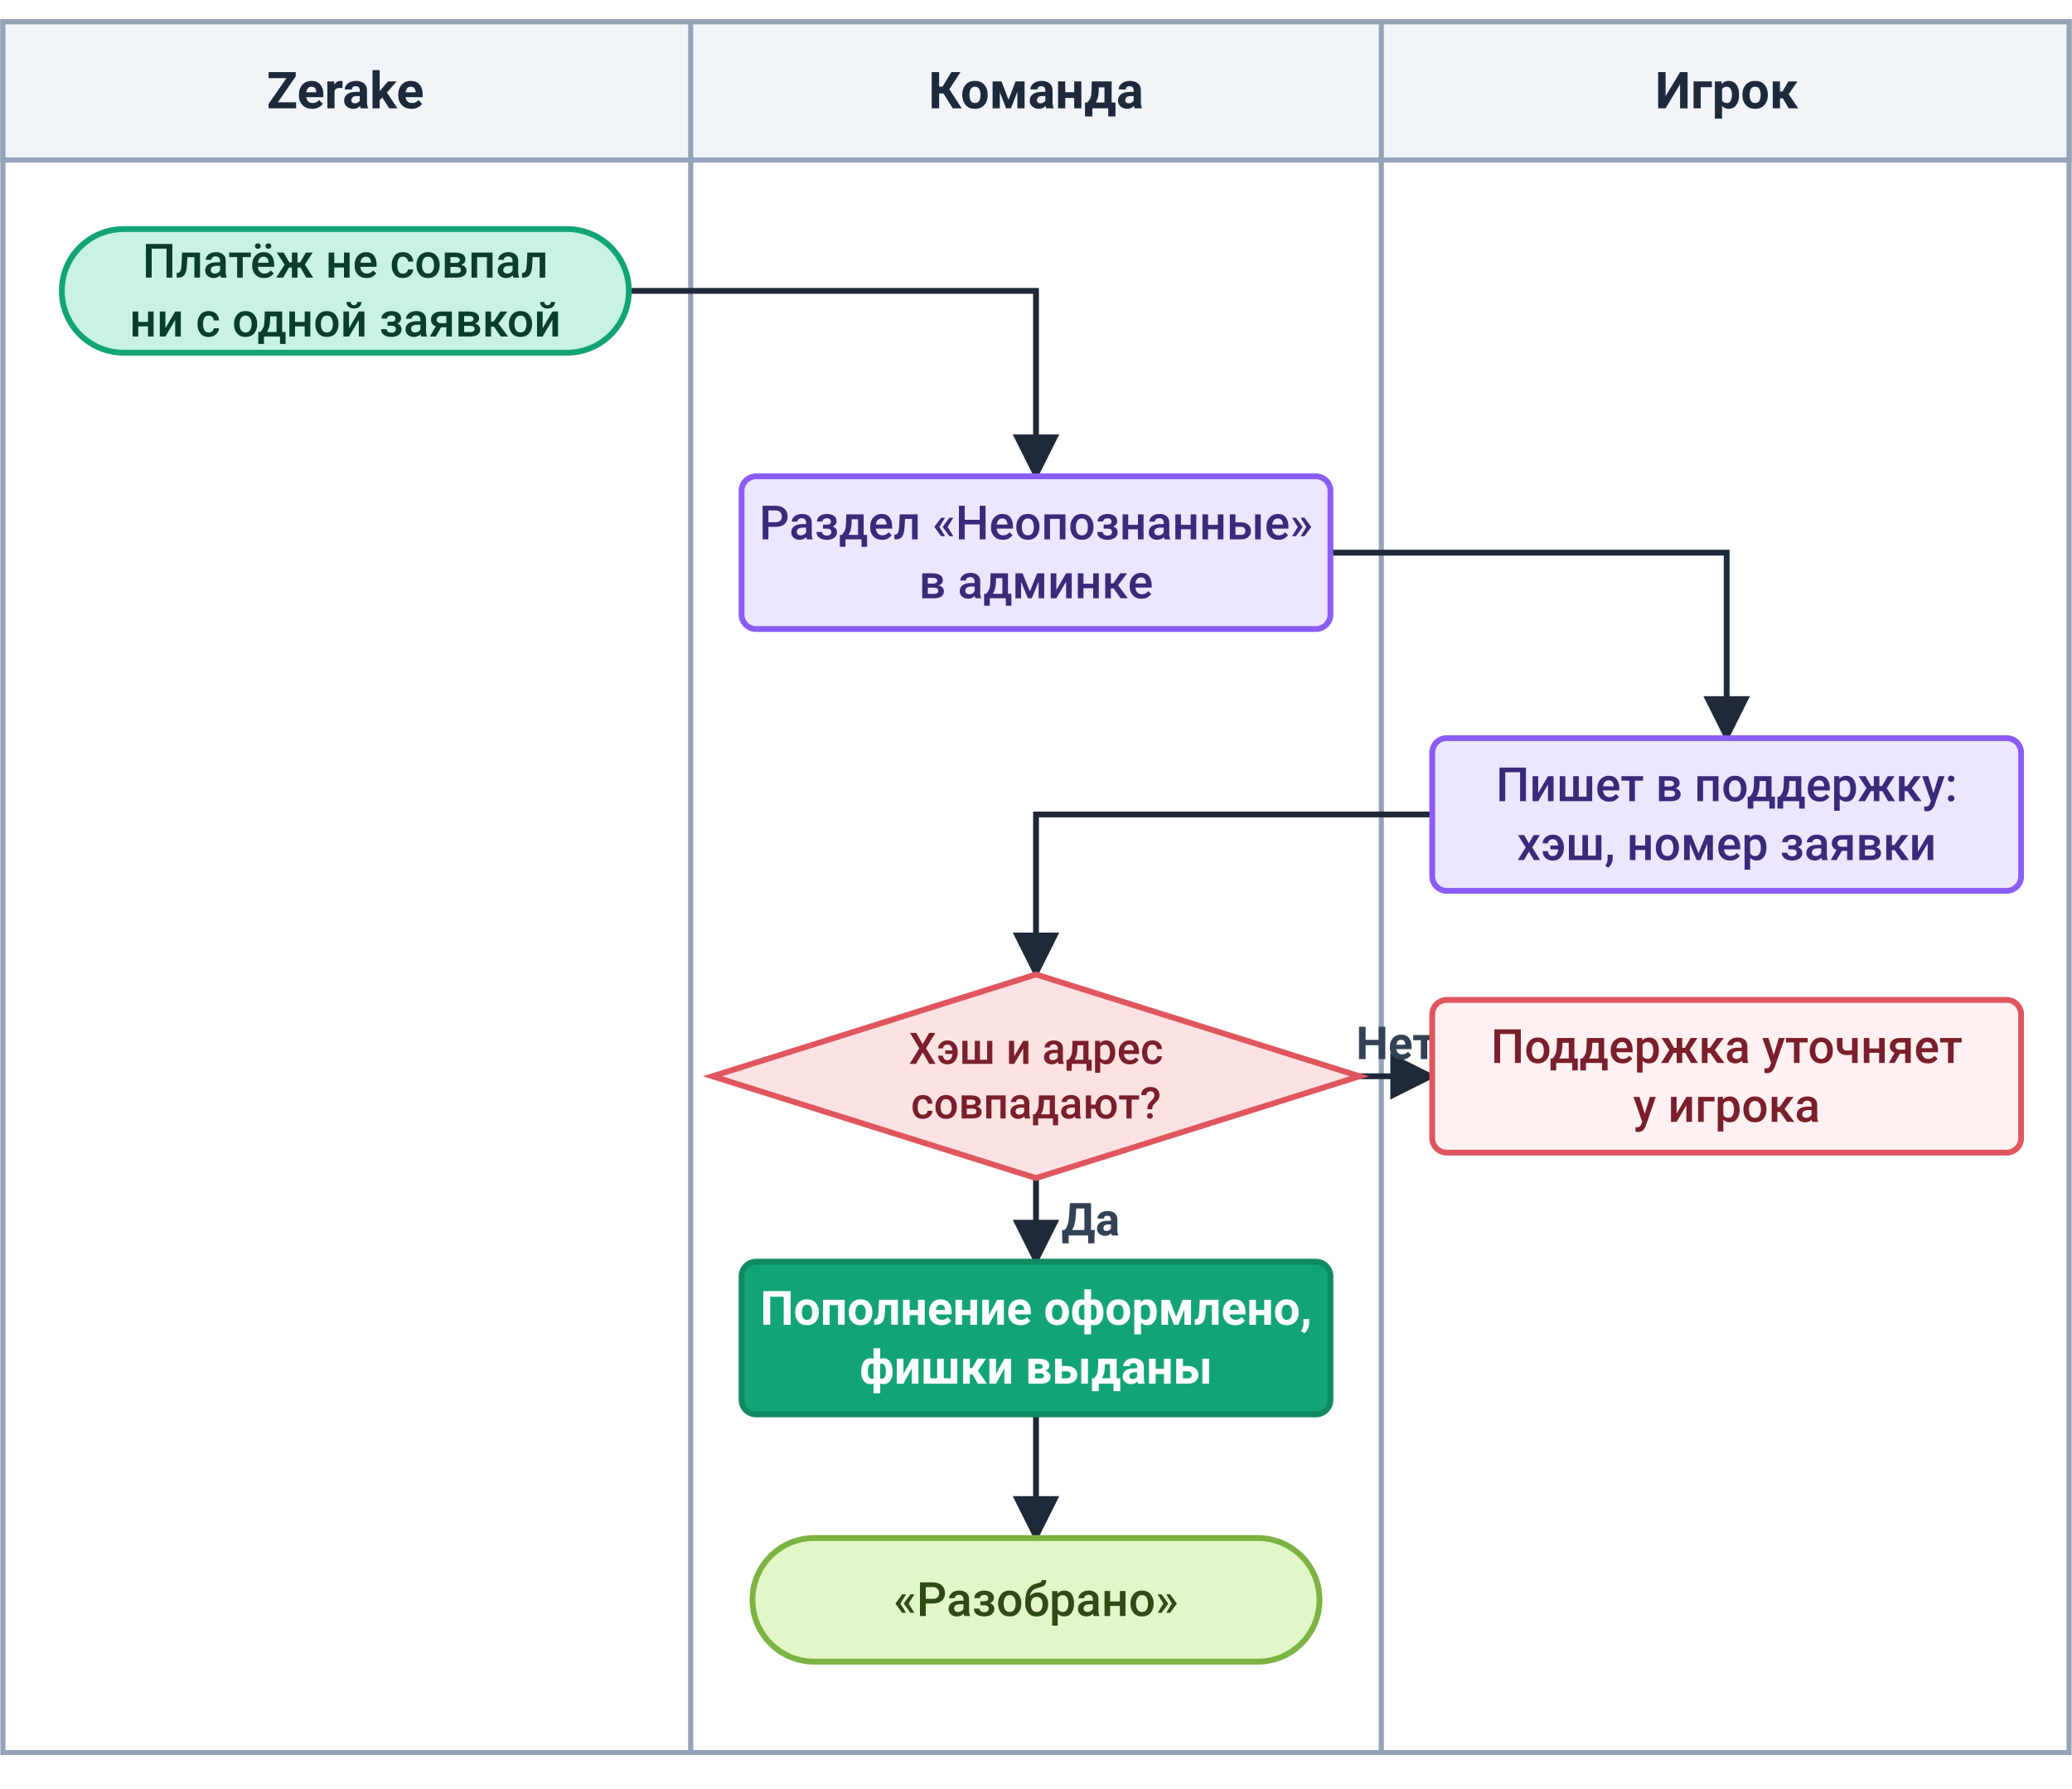
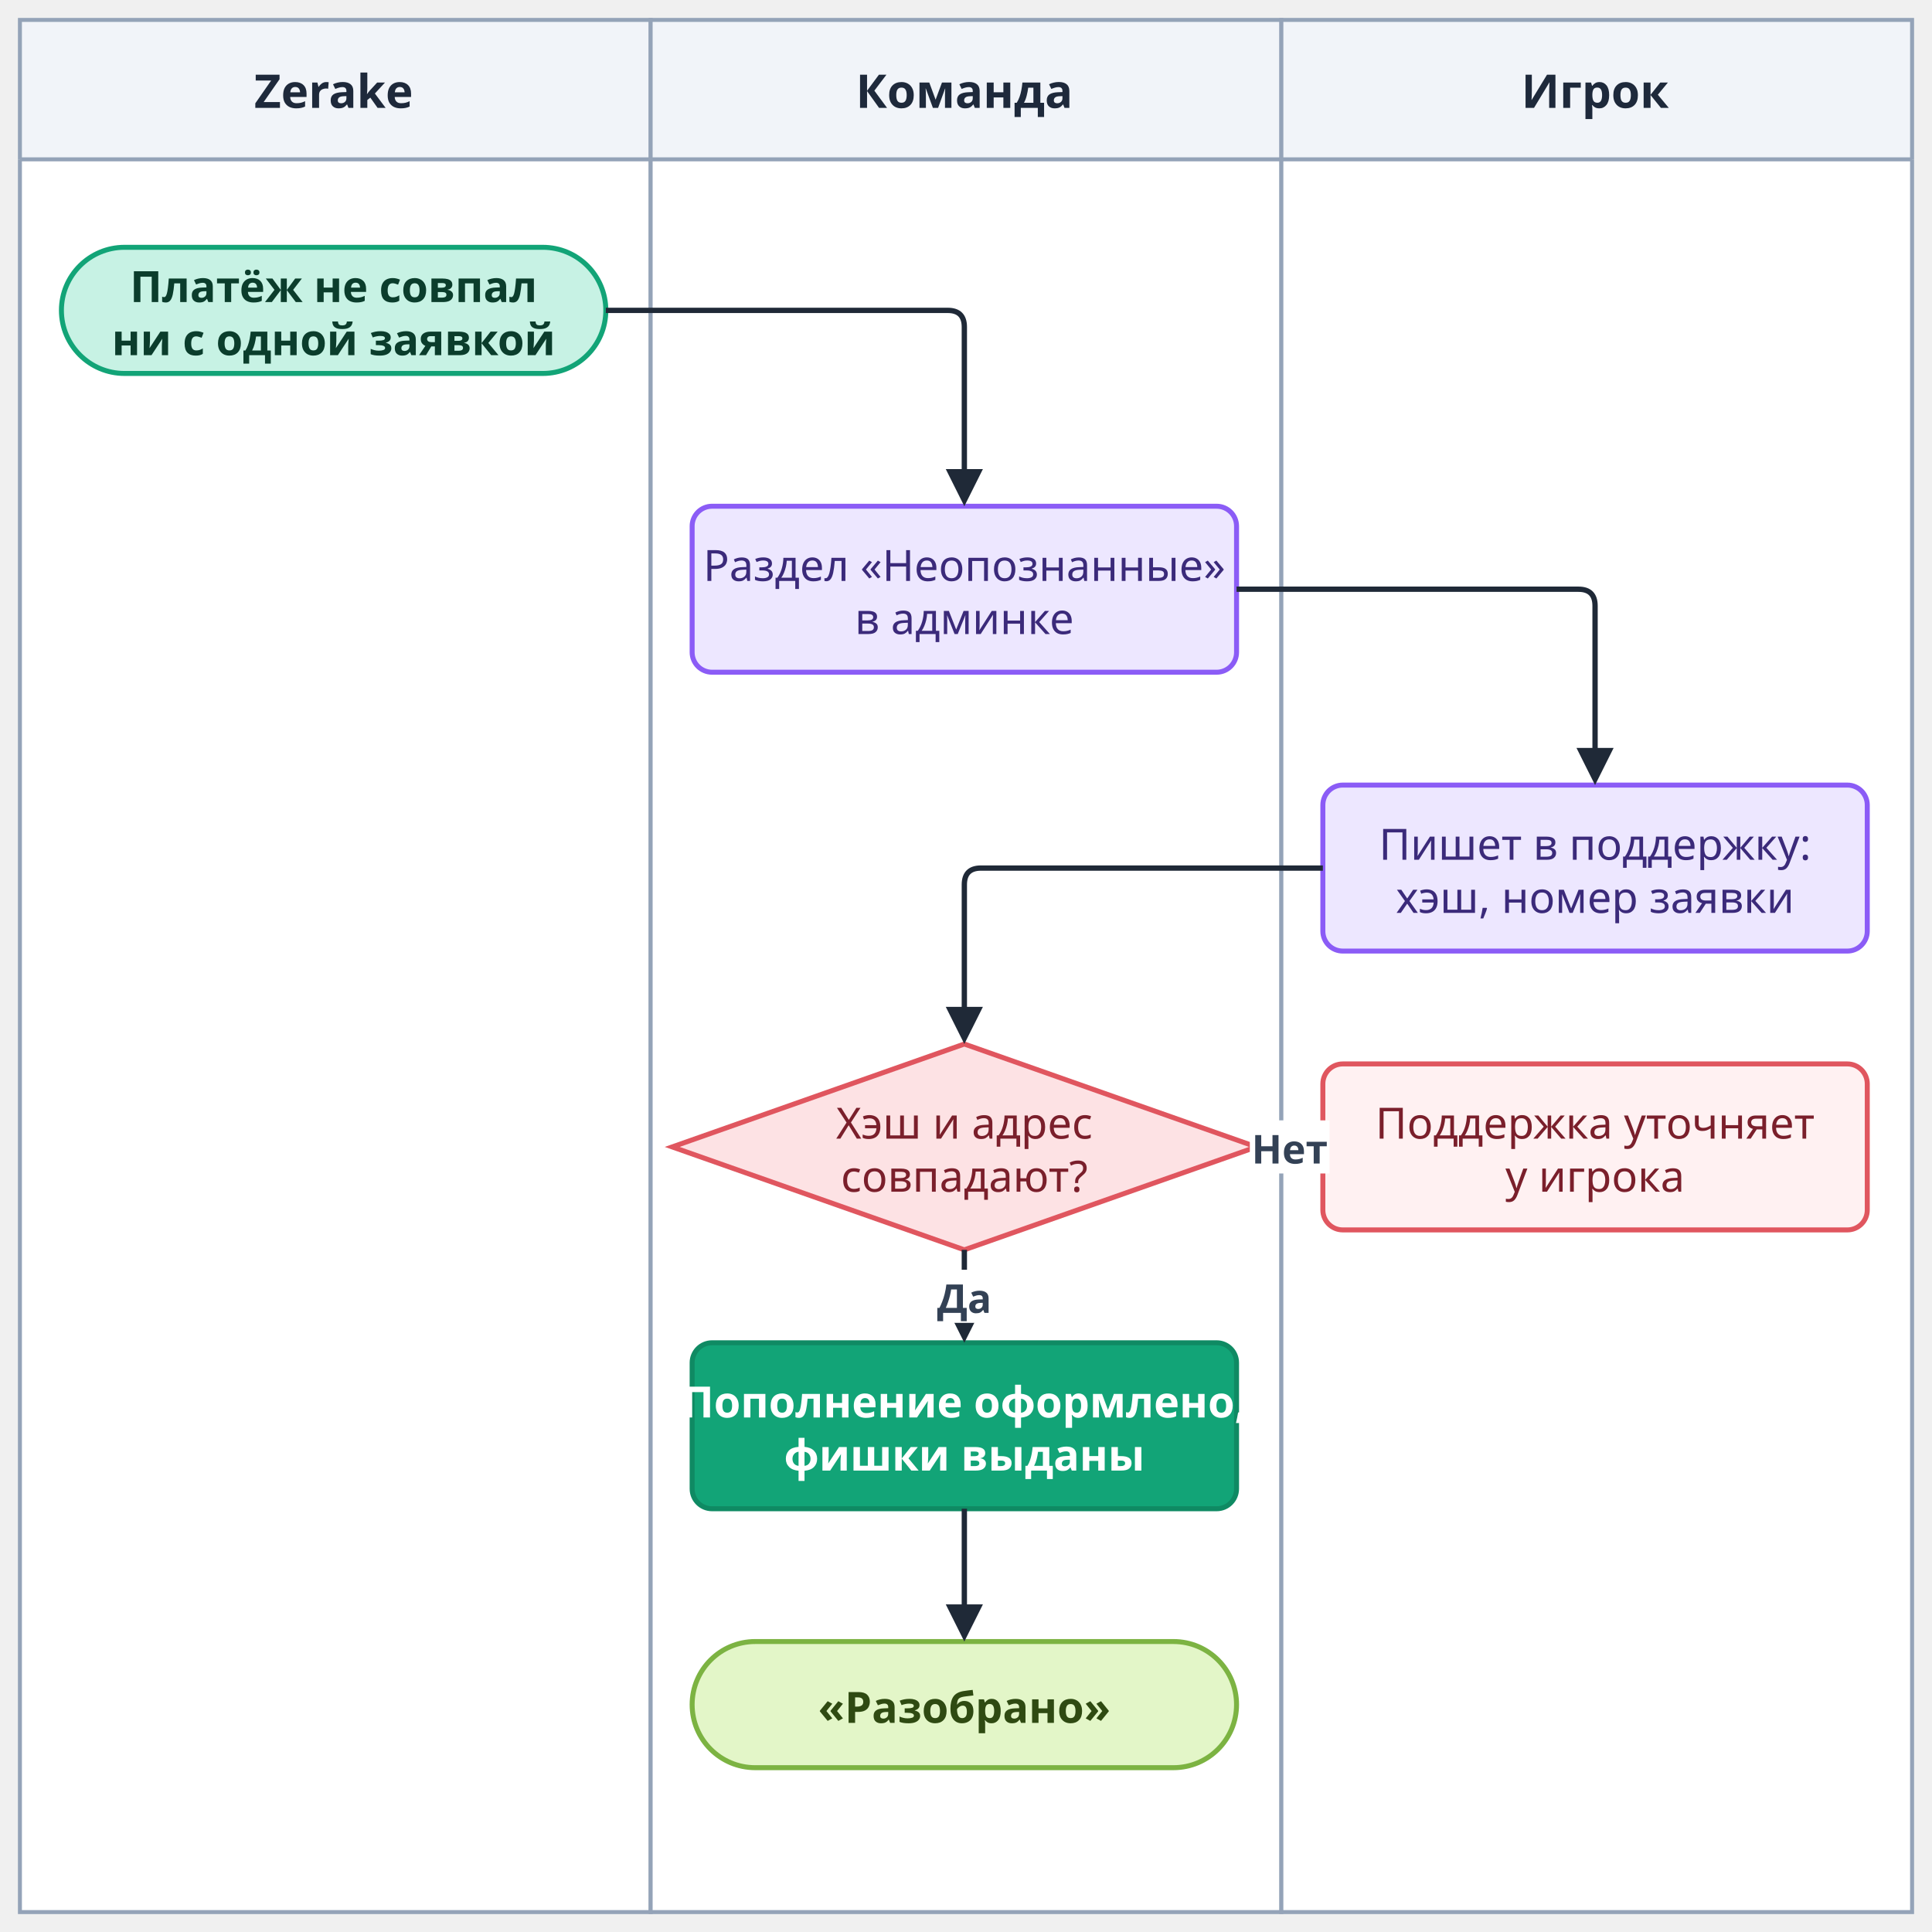
- <svg xmlns="http://www.w3.org/2000/svg" viewBox="0 0 570 492" width="570" height="492" font-family="Segoe UI, -apple-system, Roboto, Helvetica, Arial, sans-serif">
-   <defs>
-     <marker id="arr" viewBox="0 0 10 10" refX="9" refY="5" markerWidth="8" markerHeight="8" orient="auto-start-reverse">
-       <path d="M0,0 L10,5 L0,10 z" fill="#1f2937" />
-     </marker>
-   </defs>
-   <rect width="570" height="492" fill="#ffffff" />
-   <rect x="0.8" y="6" width="568.4" height="476" fill="#ffffff" stroke="#94a3b8" stroke-width="1.4" />
-   <rect x="0.8" y="6" width="568.4" height="38" fill="#f1f4f9" stroke="#94a3b8" stroke-width="1.4" />
-   <text x="95.0" y="25.0" text-anchor="middle" dominant-baseline="central" font-size="14" font-weight="600" fill="#1e293b">Zerake</text>
-   <line x1="190" y1="6" x2="190" y2="482" stroke="#94a3b8" stroke-width="1.4" />
-   <text x="285.0" y="25.0" text-anchor="middle" dominant-baseline="central" font-size="14" font-weight="600" fill="#1e293b">Команда</text>
-   <line x1="380" y1="6" x2="380" y2="482" stroke="#94a3b8" stroke-width="1.4" />
-   <text x="475.0" y="25.0" text-anchor="middle" dominant-baseline="central" font-size="14" font-weight="600" fill="#1e293b">Игрок</text>
-   <path d="M173.0,80.0 L285.0,80.0 L285.0,131.0" fill="none" stroke="#1f2937" stroke-width="1.6" marker-end="url(#arr)" />
-   <path d="M366.0,152.0 L475.0,152.0 L475.0,203.0" fill="none" stroke="#1f2937" stroke-width="1.6" marker-end="url(#arr)" />
-   <path d="M394.0,224.0 L285.0,224.0 L285.0,268.0" fill="none" stroke="#1f2937" stroke-width="1.6" marker-end="url(#arr)" />
-   <path d="M374.0,296.0 L394.0,296.0" fill="none" stroke="#1f2937" stroke-width="1.6" marker-end="url(#arr)" />
-   <text x="384.0" y="287.0" text-anchor="middle" dominant-baseline="central" font-size="12.5" font-weight="600" fill="#334155">Нет</text>
-   <path d="M285.0,324.0 L285.0,347.0" fill="none" stroke="#1f2937" stroke-width="1.6" marker-end="url(#arr)" />
-   <text x="292.0" y="335.5" text-anchor="start" dominant-baseline="central" font-size="12.5" font-weight="600" fill="#334155">Да</text>
-   <path d="M285.0,389.0 L285.0,423.0" fill="none" stroke="#1f2937" stroke-width="1.6" marker-end="url(#arr)" />
-   <rect x="17.0" y="63.0" width="156" height="34" rx="17.0" fill="#c7f2e4" stroke="#12a477" stroke-width="1.6" />
-   <text x="95.0" y="71.9" text-anchor="middle" dominant-baseline="central" font-size="13" font-weight="500" fill="#0b3d2c">Платёж не совпал</text>
-   <text x="95.0" y="88.1" text-anchor="middle" dominant-baseline="central" font-size="13" font-weight="500" fill="#0b3d2c">ни с одной заявкой</text>
-   <rect x="204.0" y="131.0" width="162" height="42" rx="4" fill="#ece6ff" stroke="#8b5cf6" stroke-width="1.6" />
-   <text x="285.0" y="143.9" text-anchor="middle" dominant-baseline="central" font-size="13" font-weight="500" fill="#3b2a7a">Раздел «Неопознанные»</text>
-   <text x="285.0" y="160.1" text-anchor="middle" dominant-baseline="central" font-size="13" font-weight="500" fill="#3b2a7a">в админке</text>
-   <rect x="394.0" y="203.0" width="162" height="42" rx="4" fill="#ece6ff" stroke="#8b5cf6" stroke-width="1.6" />
-   <text x="475.0" y="215.9" text-anchor="middle" dominant-baseline="central" font-size="13" font-weight="500" fill="#3b2a7a">Пишет в поддержку:</text>
-   <text x="475.0" y="232.1" text-anchor="middle" dominant-baseline="central" font-size="13" font-weight="500" fill="#3b2a7a">хэш, номер заявки</text>
-   <polygon points="285.0,268.0 374.0,296.0 285.0,324.0 196.0,296.0" fill="#fde2e4" stroke="#e0565f" stroke-width="1.6" />
-   <text x="285.0" y="288.5" text-anchor="middle" dominant-baseline="central" font-size="12" font-weight="500" fill="#7a1f2b">Хэш и адрес</text>
-   <text x="285.0" y="303.5" text-anchor="middle" dominant-baseline="central" font-size="12" font-weight="500" fill="#7a1f2b">совпадают?</text>
-   <rect x="394.0" y="275.0" width="162" height="42" rx="4" fill="#fff1f2" stroke="#e0565f" stroke-width="1.6" />
-   <text x="475.0" y="287.9" text-anchor="middle" dominant-baseline="central" font-size="13" font-weight="500" fill="#7a1f2b">Поддержка уточняет</text>
-   <text x="475.0" y="304.1" text-anchor="middle" dominant-baseline="central" font-size="13" font-weight="500" fill="#7a1f2b">у игрока</text>
-   <rect x="204.0" y="347.0" width="162" height="42" rx="4" fill="#12a477" stroke="#0f8a63" stroke-width="1.6" />
-   <text x="285.0" y="359.9" text-anchor="middle" dominant-baseline="central" font-size="13" font-weight="600" fill="#ffffff">Пополнение оформлено,</text>
-   <text x="285.0" y="376.1" text-anchor="middle" dominant-baseline="central" font-size="13" font-weight="600" fill="#ffffff">фишки выданы</text>
-   <rect x="207.0" y="423.0" width="156" height="34" rx="17.0" fill="#e3f6c8" stroke="#7cb342" stroke-width="1.6" />
-   <text x="285.0" y="440.0" text-anchor="middle" dominant-baseline="central" font-size="13" font-weight="500" fill="#2f4a12">«Разобрано»</text>
+ <svg xmlns="http://www.w3.org/2000/svg" width="582" height="582" role="img" aria-label="Разбор неопознанного платежа" viewBox="909.5 -5.5 582 582" style="">
+   <g>
+     <g />
+     <g transform="translate(915,0) scale(1)">
+       <g transform="translate(0.5,0.5)" style="visibility: visible;">
+         <path d="M 0 42 L 0 0 L 190 0 L 190 42" fill="#f1f4f9" stroke="#94a3b8" stroke-width="1.2" stroke-miterlimit="10" pointer-events="all" style="fill: light-dark(rgb(241, 244, 249), rgb(25, 28, 32)); stroke: light-dark(rgb(148, 163, 184), rgb(87, 100, 118));" />
+         <path d="M 0 42 L 0 570 L 190 570 L 190 42" fill="#ffffff" stroke="#94a3b8" stroke-width="1.2" stroke-miterlimit="10" pointer-events="all" style="fill: light-dark(rgb(255, 255, 255), rgb(18, 18, 18)); stroke: light-dark(rgb(148, 163, 184), rgb(87, 100, 118));" />
+         <path d="M 0 42 L 190 42" fill="none" stroke="white" stroke-width="9.2" stroke-miterlimit="10" pointer-events="stroke" style="stroke: light-dark(rgb(148, 163, 184), rgb(87, 100, 118));" visibility="hidden" vector-effect="non-scaling-stroke" />
+         <path d="M 0 42 L 190 42" fill="none" stroke="#94a3b8" stroke-width="1.2" stroke-miterlimit="10" pointer-events="all" style="stroke: light-dark(rgb(148, 163, 184), rgb(87, 100, 118));" />
+       </g>
+       <g style="">
+         <g fill="#1E293B" font-family="'Segoe UI'" font-weight="bold" text-anchor="middle" font-size="14px" style="fill: light-dark(rgb(30, 41, 59), rgb(195, 204, 220));">
+           <text x="95" y="27">Zerake</text>
+         </g>
+       </g>
+       <g transform="translate(0.5,0.5)" style="visibility: visible;">
+         <path d="M 190 42 L 190 0 L 380 0 L 380 42" fill="#f1f4f9" stroke="#94a3b8" stroke-width="1.2" stroke-miterlimit="10" pointer-events="all" style="fill: light-dark(rgb(241, 244, 249), rgb(25, 28, 32)); stroke: light-dark(rgb(148, 163, 184), rgb(87, 100, 118));" />
+         <path d="M 190 42 L 190 570 L 380 570 L 380 42" fill="#ffffff" stroke="#94a3b8" stroke-width="1.2" stroke-miterlimit="10" pointer-events="all" style="fill: light-dark(rgb(255, 255, 255), rgb(18, 18, 18)); stroke: light-dark(rgb(148, 163, 184), rgb(87, 100, 118));" />
+         <path d="M 190 42 L 380 42" fill="none" stroke="white" stroke-width="9.2" stroke-miterlimit="10" pointer-events="stroke" style="stroke: light-dark(rgb(148, 163, 184), rgb(87, 100, 118));" visibility="hidden" vector-effect="non-scaling-stroke" />
+         <path d="M 190 42 L 380 42" fill="none" stroke="#94a3b8" stroke-width="1.2" stroke-miterlimit="10" pointer-events="all" style="stroke: light-dark(rgb(148, 163, 184), rgb(87, 100, 118));" />
+       </g>
+       <g style="">
+         <g fill="#1E293B" font-family="'Segoe UI'" font-weight="bold" text-anchor="middle" font-size="14px" style="fill: light-dark(rgb(30, 41, 59), rgb(195, 204, 220));">
+           <text x="285" y="27">Команда</text>
+         </g>
+       </g>
+       <g transform="translate(0.5,0.5)" style="visibility: visible;">
+         <path d="M 380 42 L 380 0 L 570 0 L 570 42" fill="#f1f4f9" stroke="#94a3b8" stroke-width="1.2" stroke-miterlimit="10" pointer-events="all" style="fill: light-dark(rgb(241, 244, 249), rgb(25, 28, 32)); stroke: light-dark(rgb(148, 163, 184), rgb(87, 100, 118));" />
+         <path d="M 380 42 L 380 570 L 570 570 L 570 42" fill="#ffffff" stroke="#94a3b8" stroke-width="1.2" stroke-miterlimit="10" pointer-events="all" style="fill: light-dark(rgb(255, 255, 255), rgb(18, 18, 18)); stroke: light-dark(rgb(148, 163, 184), rgb(87, 100, 118));" />
+         <path d="M 380 42 L 570 42" fill="none" stroke="white" stroke-width="9.2" stroke-miterlimit="10" pointer-events="stroke" style="stroke: light-dark(rgb(148, 163, 184), rgb(87, 100, 118));" visibility="hidden" vector-effect="non-scaling-stroke" />
+         <path d="M 380 42 L 570 42" fill="none" stroke="#94a3b8" stroke-width="1.2" stroke-miterlimit="10" pointer-events="all" style="stroke: light-dark(rgb(148, 163, 184), rgb(87, 100, 118));" />
+       </g>
+       <g style="">
+         <g fill="#1E293B" font-family="'Segoe UI'" font-weight="bold" text-anchor="middle" font-size="14px" style="fill: light-dark(rgb(30, 41, 59), rgb(195, 204, 220));">
+           <text x="475" y="27">Игрок</text>
+         </g>
+       </g>
+       <g style="visibility: visible;">
+         <rect x="13" y="69" width="164" height="38" rx="19" ry="19" fill="#c7f2e4" stroke="#12a477" stroke-width="1.5" pointer-events="all" style="fill: light-dark(rgb(199, 242, 228), rgb(9, 46, 34)); stroke: light-dark(rgb(18, 164, 119), rgb(29, 155, 116));" />
+       </g>
+       <g style="">
+         <g fill="#0B3D2C" font-family="'Segoe UI'" font-weight="bold" text-anchor="middle" font-size="13px" style="fill: light-dark(rgb(11, 61, 44), rgb(162, 205, 191));">
+           <text x="95" y="85.5">Платёж не совпал</text>
+           <text x="95" y="101.5">ни с одной заявкой</text>
+         </g>
+       </g>
+       <g style="visibility: visible;">
+         <rect x="203" y="147" width="164" height="50" rx="6" ry="6" fill="#ede7ff" stroke="#8b5cf6" stroke-width="1.5" pointer-events="all" style="fill: light-dark(rgb(237, 231, 255), rgb(38, 33, 53)); stroke: light-dark(rgb(139, 92, 246), rgb(162, 122, 254));" />
+       </g>
+       <g style="">
+         <g fill="#3B2A7A" font-family="'Segoe UI'" text-anchor="middle" font-size="13px" style="fill: light-dark(rgb(59, 42, 122), rgb(200, 185, 254));">
+           <text x="285" y="169.5">Раздел «Неопознанные»</text>
+           <text x="285" y="185.5">в админке</text>
+         </g>
+       </g>
+       <g style="visibility: visible;">
+         <rect x="393" y="231" width="164" height="50" rx="6" ry="6" fill="#ede7ff" stroke="#8b5cf6" stroke-width="1.5" pointer-events="all" style="fill: light-dark(rgb(237, 231, 255), rgb(38, 33, 53)); stroke: light-dark(rgb(139, 92, 246), rgb(162, 122, 254));" />
+       </g>
+       <g style="">
+         <g fill="#3B2A7A" font-family="'Segoe UI'" text-anchor="middle" font-size="13px" style="fill: light-dark(rgb(59, 42, 122), rgb(200, 185, 254));">
+           <text x="475" y="253.5">Пишет в поддержку:</text>
+           <text x="475" y="269.5">хэш, номер заявки</text>
+         </g>
+       </g>
+       <g style="visibility: visible;">
+         <path d="M 285 309 L 373 340 L 285 371 L 197 340 Z" fill="#fde2e4" stroke="#e0565f" stroke-width="1.5" stroke-miterlimit="10" pointer-events="all" style="fill: light-dark(rgb(253, 226, 228), rgb(56, 33, 35)); stroke: light-dark(rgb(224, 86, 95), rgb(230, 112, 120));" />
+       </g>
+       <g style="">
+         <g fill="#7A1F2B" font-family="'Segoe UI'" text-anchor="middle" font-size="13px" style="fill: light-dark(rgb(122, 31, 43), rgb(253, 175, 185));">
+           <text x="285" y="337.5">Хэш и адрес</text>
+           <text x="285" y="353.5">совпадают?</text>
+         </g>
+       </g>
+       <g style="visibility: visible;">
+         <rect x="393" y="315" width="164" height="50" rx="6" ry="6" fill="#fff1f2" stroke="#e0565f" stroke-width="1.5" pointer-events="all" style="fill: light-dark(rgb(255, 241, 242), rgb(37, 25, 26)); stroke: light-dark(rgb(224, 86, 95), rgb(230, 112, 120));" />
+       </g>
+       <g style="">
+         <g fill="#7A1F2B" font-family="'Segoe UI'" text-anchor="middle" font-size="13px" style="fill: light-dark(rgb(122, 31, 43), rgb(253, 175, 185));">
+           <text x="475" y="337.5">Поддержка уточняет</text>
+           <text x="475" y="353.5">у игрока</text>
+         </g>
+       </g>
+       <g style="visibility: visible;">
+         <rect x="203" y="399" width="164" height="50" rx="6" ry="6" fill="#12a477" stroke="#0f8a63" stroke-width="1.5" pointer-events="all" style="fill: light-dark(rgb(18, 164, 119), rgb(29, 155, 116)); stroke: light-dark(rgb(15, 138, 99), rgb(62, 168, 134));" />
+       </g>
+       <g style="">
+         <g fill="#FFFFFF" font-family="'Segoe UI'" font-weight="bold" text-anchor="middle" font-size="13px" style="fill: light-dark(rgb(255, 255, 255), rgb(18, 18, 18));">
+           <text x="285" y="421.5">Пополнение оформлено,</text>
+           <text x="285" y="437.5">фишки выданы</text>
+         </g>
+       </g>
+       <g style="visibility: visible;">
+         <rect x="203" y="489" width="164" height="38" rx="19" ry="19" fill="#e3f6c8" stroke="#7cb342" stroke-width="1.5" pointer-events="all" style="fill: light-dark(rgb(227, 246, 200), rgb(22, 38, 0)); stroke: light-dark(rgb(124, 179, 66), rgb(69, 117, 20));" />
+       </g>
+       <g style="">
+         <g fill="#2F4A12" font-family="'Segoe UI'" font-weight="bold" text-anchor="middle" font-size="13px" style="fill: light-dark(rgb(47, 74, 18), rgb(168, 191, 143));">
+           <text x="285" y="513.5">«Разобрано»</text>
+         </g>
+       </g>
+       <g style="visibility: visible;">
+         <path d="M 177 88 L 280 88 Q 285 88 285 93 L 285 136.61" fill="none" stroke="white" stroke-width="9.6" stroke-miterlimit="10" pointer-events="stroke" style="stroke: light-dark(rgb(31, 41, 55), rgb(196, 204, 216));" visibility="hidden" vector-effect="non-scaling-stroke" />
+         <path d="M 177 88 L 280 88 Q 285 88 285 93 L 285 136.61" fill="none" stroke="#1f2937" stroke-width="1.6" stroke-miterlimit="10" pointer-events="stroke" style="stroke: light-dark(rgb(31, 41, 55), rgb(196, 204, 216));" />
+         <path d="M 285 145.21 L 280.7 136.61 L 289.3 136.61 Z" fill="#1f2937" stroke="#1f2937" stroke-width="1.6" stroke-miterlimit="10" pointer-events="all" style="fill: light-dark(rgb(31, 41, 55), rgb(196, 204, 216)); stroke: light-dark(rgb(31, 41, 55), rgb(196, 204, 216));" />
+       </g>
+       <g style="visibility: visible;">
+         <path d="M 367 172 L 470 172 Q 475 172 475 177 L 475 220.61" fill="none" stroke="white" stroke-width="9.6" stroke-miterlimit="10" pointer-events="stroke" style="stroke: light-dark(rgb(31, 41, 55), rgb(196, 204, 216));" visibility="hidden" vector-effect="non-scaling-stroke" />
+         <path d="M 367 172 L 470 172 Q 475 172 475 177 L 475 220.61" fill="none" stroke="#1f2937" stroke-width="1.6" stroke-miterlimit="10" pointer-events="stroke" style="stroke: light-dark(rgb(31, 41, 55), rgb(196, 204, 216));" />
+         <path d="M 475 229.21 L 470.7 220.61 L 479.3 220.61 Z" fill="#1f2937" stroke="#1f2937" stroke-width="1.6" stroke-miterlimit="10" pointer-events="all" style="fill: light-dark(rgb(31, 41, 55), rgb(196, 204, 216)); stroke: light-dark(rgb(31, 41, 55), rgb(196, 204, 216));" />
+       </g>
+       <g style="visibility: visible;">
+         <path d="M 393 256 L 290 256 Q 285 256 285 261 L 285 298.61" fill="none" stroke="white" stroke-width="9.6" stroke-miterlimit="10" pointer-events="stroke" style="stroke: light-dark(rgb(31, 41, 55), rgb(196, 204, 216));" visibility="hidden" vector-effect="non-scaling-stroke" />
+         <path d="M 393 256 L 290 256 Q 285 256 285 261 L 285 298.61" fill="none" stroke="#1f2937" stroke-width="1.6" stroke-miterlimit="10" pointer-events="stroke" style="stroke: light-dark(rgb(31, 41, 55), rgb(196, 204, 216));" />
+         <path d="M 285 307.21 L 280.7 298.61 L 289.3 298.61 Z" fill="#1f2937" stroke="#1f2937" stroke-width="1.6" stroke-miterlimit="10" pointer-events="all" style="fill: light-dark(rgb(31, 41, 55), rgb(196, 204, 216)); stroke: light-dark(rgb(31, 41, 55), rgb(196, 204, 216));" />
+       </g>
+       <g style="visibility: visible;">
+         <path d="M 373 340 L 388 340 Q 393 340 388 340 L 378 340 Q 373 340 377.81 340 L 382.61 340" fill="none" stroke="white" stroke-width="9.6" stroke-miterlimit="10" pointer-events="stroke" style="stroke: light-dark(rgb(31, 41, 55), rgb(196, 204, 216));" visibility="hidden" vector-effect="non-scaling-stroke" />
+         <path d="M 373 340 L 388 340 Q 393 340 388 340 L 378 340 Q 373 340 377.81 340 L 382.61 340" fill="none" stroke="#1f2937" stroke-width="1.6" stroke-miterlimit="10" pointer-events="stroke" style="stroke: light-dark(rgb(31, 41, 55), rgb(196, 204, 216));" />
+         <path d="M 391.21 340 L 382.61 344.3 L 382.61 335.7 Z" fill="#1f2937" stroke="#1f2937" stroke-width="1.6" stroke-miterlimit="10" pointer-events="all" style="fill: light-dark(rgb(31, 41, 55), rgb(196, 204, 216)); stroke: light-dark(rgb(31, 41, 55), rgb(196, 204, 216));" />
+       </g>
+       <g style="">
+         <g fill="#334155" font-family="'Segoe UI'" font-weight="bold" text-anchor="middle" font-size="12px" style="fill: light-dark(rgb(51, 65, 85), rgb(172, 184, 201));">
+           <rect fill="#FFFFFF" stroke="none" x="371" y="332" width="24" height="16" stroke-width="0" style="fill: light-dark(rgb(255, 255, 255), rgb(18, 18, 18));" />
+           <text x="383" y="345">Нет</text>
+         </g>
+       </g>
+       <g style="visibility: visible;">
+         <path d="M 285 371 L 285 386 Q 285 391 285 386 L 285 382.5 Q 285 379 285 383.81 L 285 388.61" fill="none" stroke="white" stroke-width="9.6" stroke-miterlimit="10" pointer-events="stroke" style="stroke: light-dark(rgb(31, 41, 55), rgb(196, 204, 216));" visibility="hidden" vector-effect="non-scaling-stroke" />
+         <path d="M 285 371 L 285 386 Q 285 391 285 386 L 285 382.5 Q 285 379 285 383.81 L 285 388.61" fill="none" stroke="#1f2937" stroke-width="1.6" stroke-miterlimit="10" pointer-events="stroke" style="stroke: light-dark(rgb(31, 41, 55), rgb(196, 204, 216));" />
+         <path d="M 285 397.21 L 280.7 388.61 L 289.3 388.61 Z" fill="#1f2937" stroke="#1f2937" stroke-width="1.6" stroke-miterlimit="10" pointer-events="all" style="fill: light-dark(rgb(31, 41, 55), rgb(196, 204, 216)); stroke: light-dark(rgb(31, 41, 55), rgb(196, 204, 216));" />
+       </g>
+       <g style="">
+         <g fill="#334155" font-family="'Segoe UI'" font-weight="bold" text-anchor="middle" font-size="12px" style="fill: light-dark(rgb(51, 65, 85), rgb(172, 184, 201));">
+           <rect fill="#FFFFFF" stroke="none" x="275" y="377" width="20" height="16" stroke-width="0" style="fill: light-dark(rgb(255, 255, 255), rgb(18, 18, 18));" />
+           <text x="285" y="390">Да</text>
+         </g>
+       </g>
+       <g style="visibility: visible;">
+         <path d="M 285 449 L 285 478.61" fill="none" stroke="white" stroke-width="9.6" stroke-miterlimit="10" pointer-events="stroke" style="stroke: light-dark(rgb(31, 41, 55), rgb(196, 204, 216));" visibility="hidden" vector-effect="non-scaling-stroke" />
+         <path d="M 285 449 L 285 478.61" fill="none" stroke="#1f2937" stroke-width="1.6" stroke-miterlimit="10" pointer-events="stroke" style="stroke: light-dark(rgb(31, 41, 55), rgb(196, 204, 216));" />
+         <path d="M 285 487.21 L 280.7 478.61 L 289.3 478.61 Z" fill="#1f2937" stroke="#1f2937" stroke-width="1.6" stroke-miterlimit="10" pointer-events="all" style="fill: light-dark(rgb(31, 41, 55), rgb(196, 204, 216)); stroke: light-dark(rgb(31, 41, 55), rgb(196, 204, 216));" />
+       </g>
+     </g>
+     <g />
+     <g />
+   </g>
</svg>
